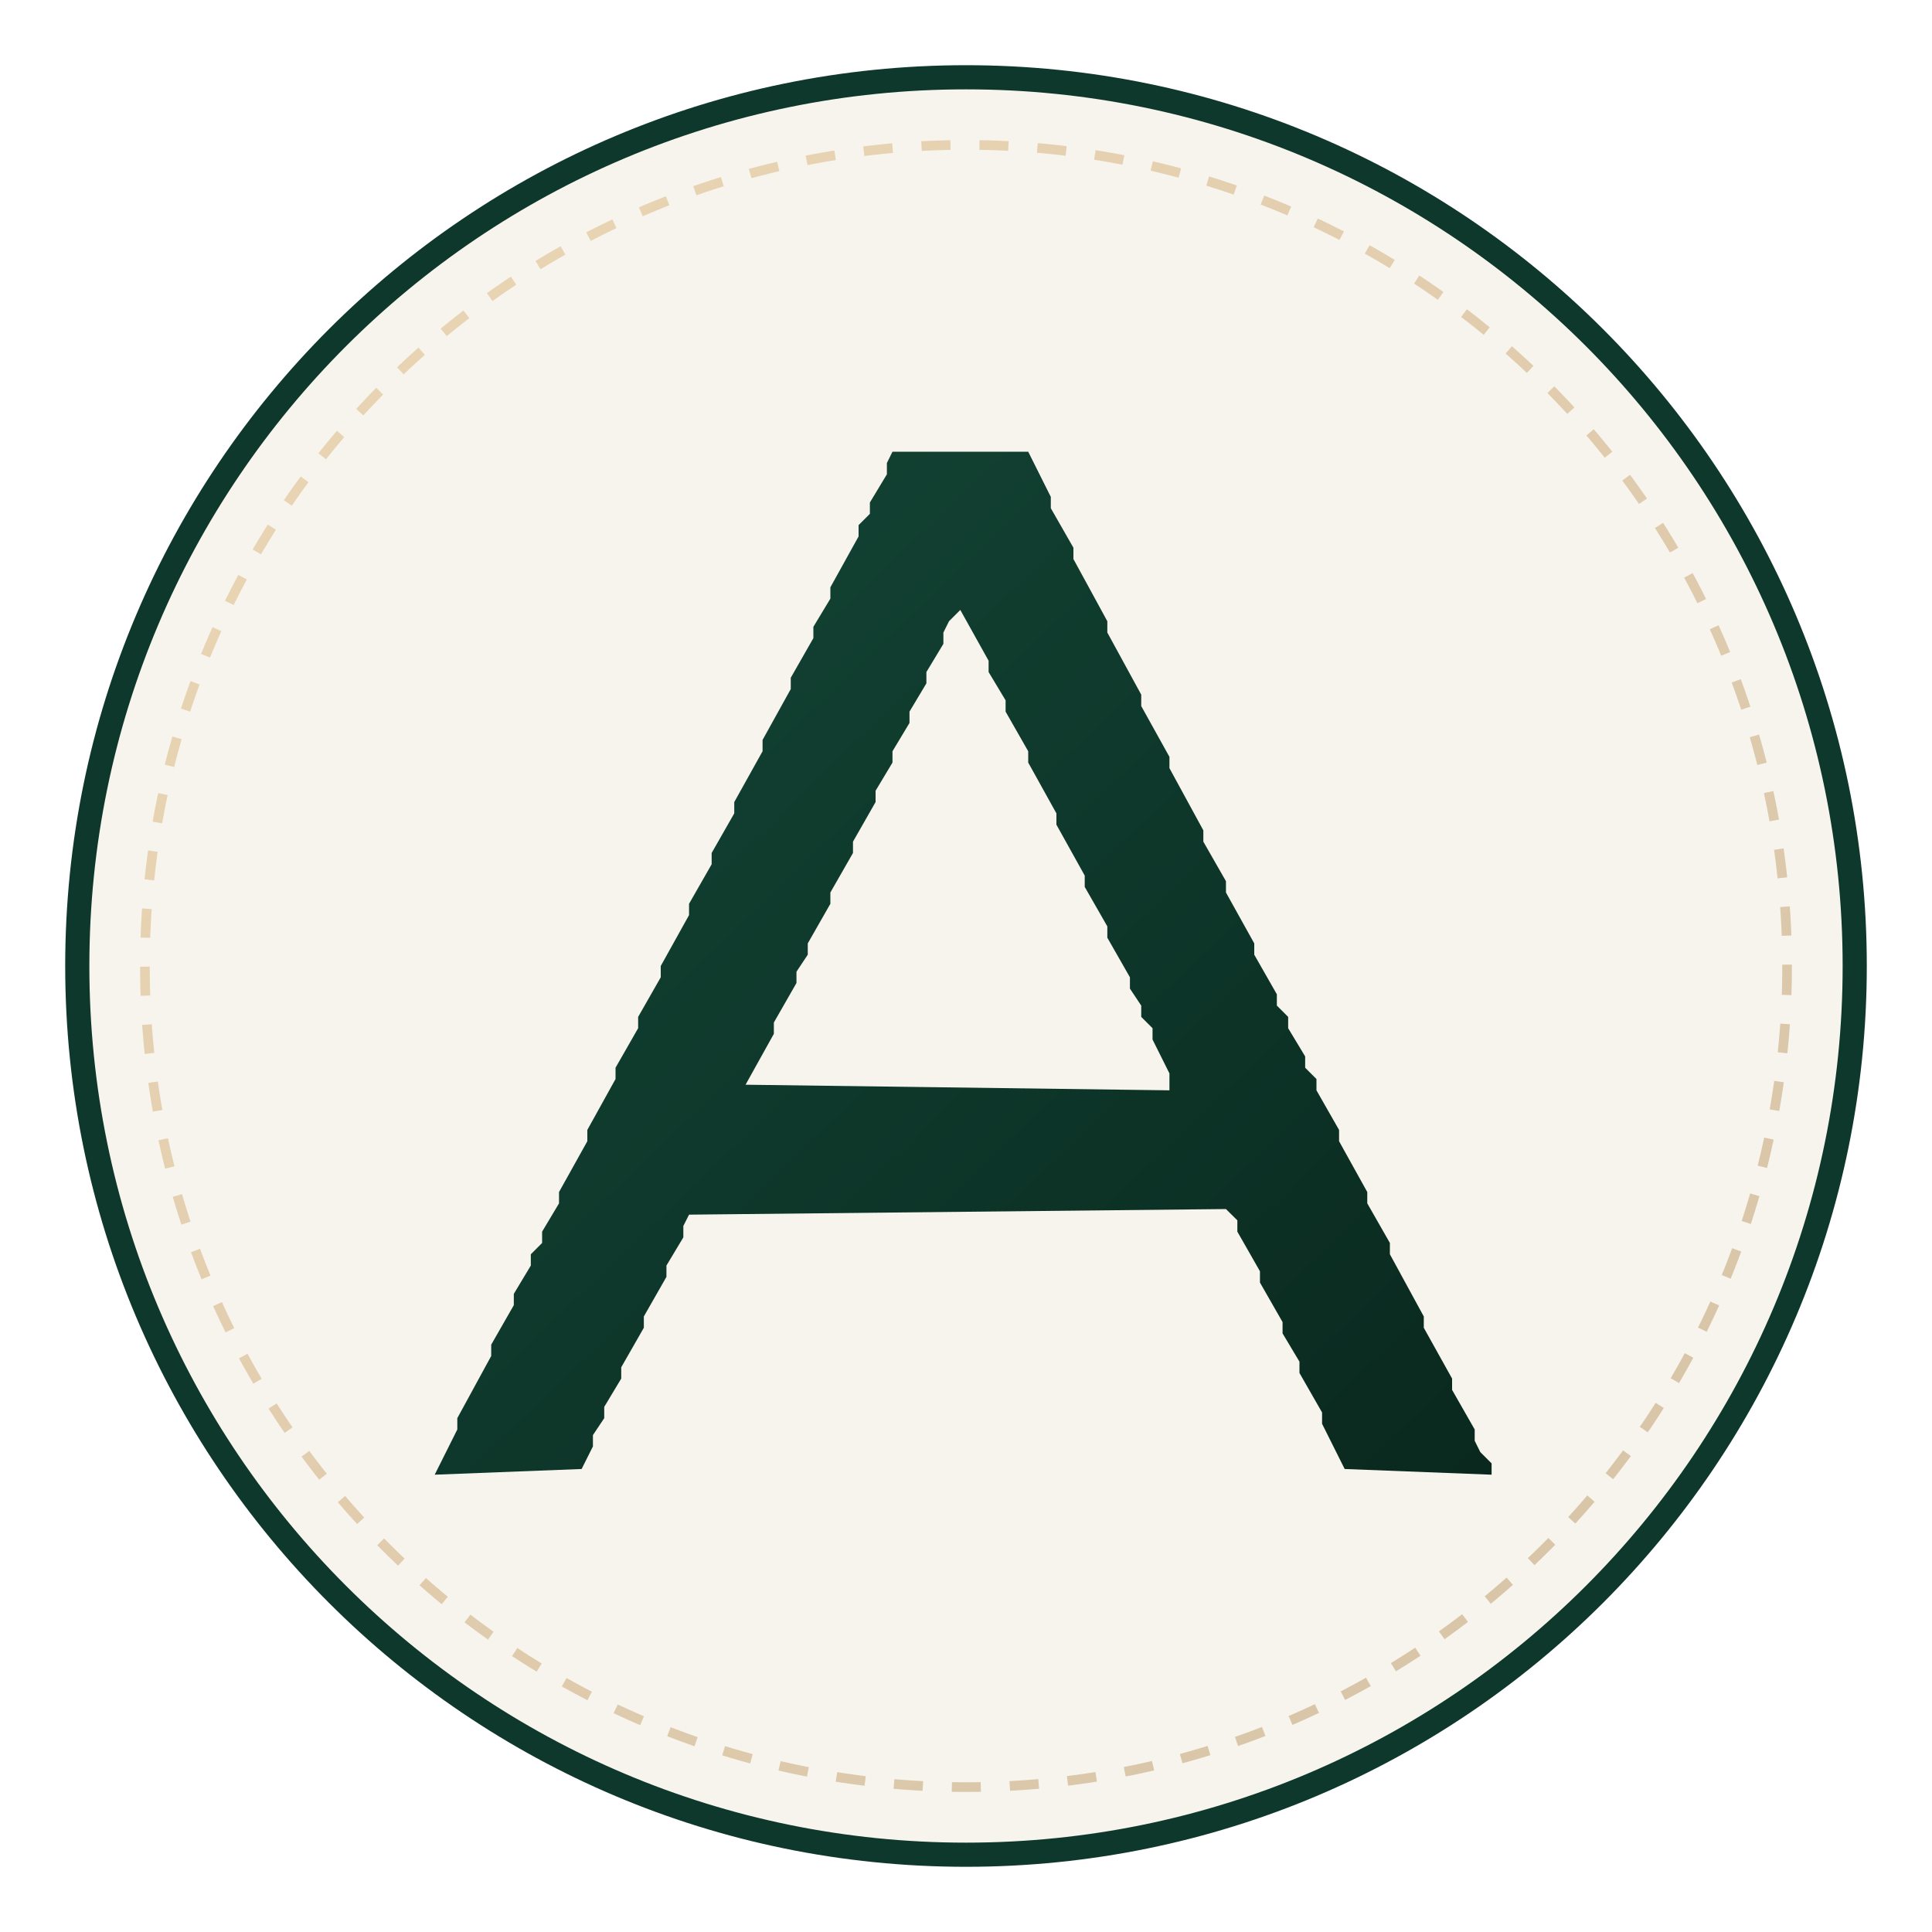
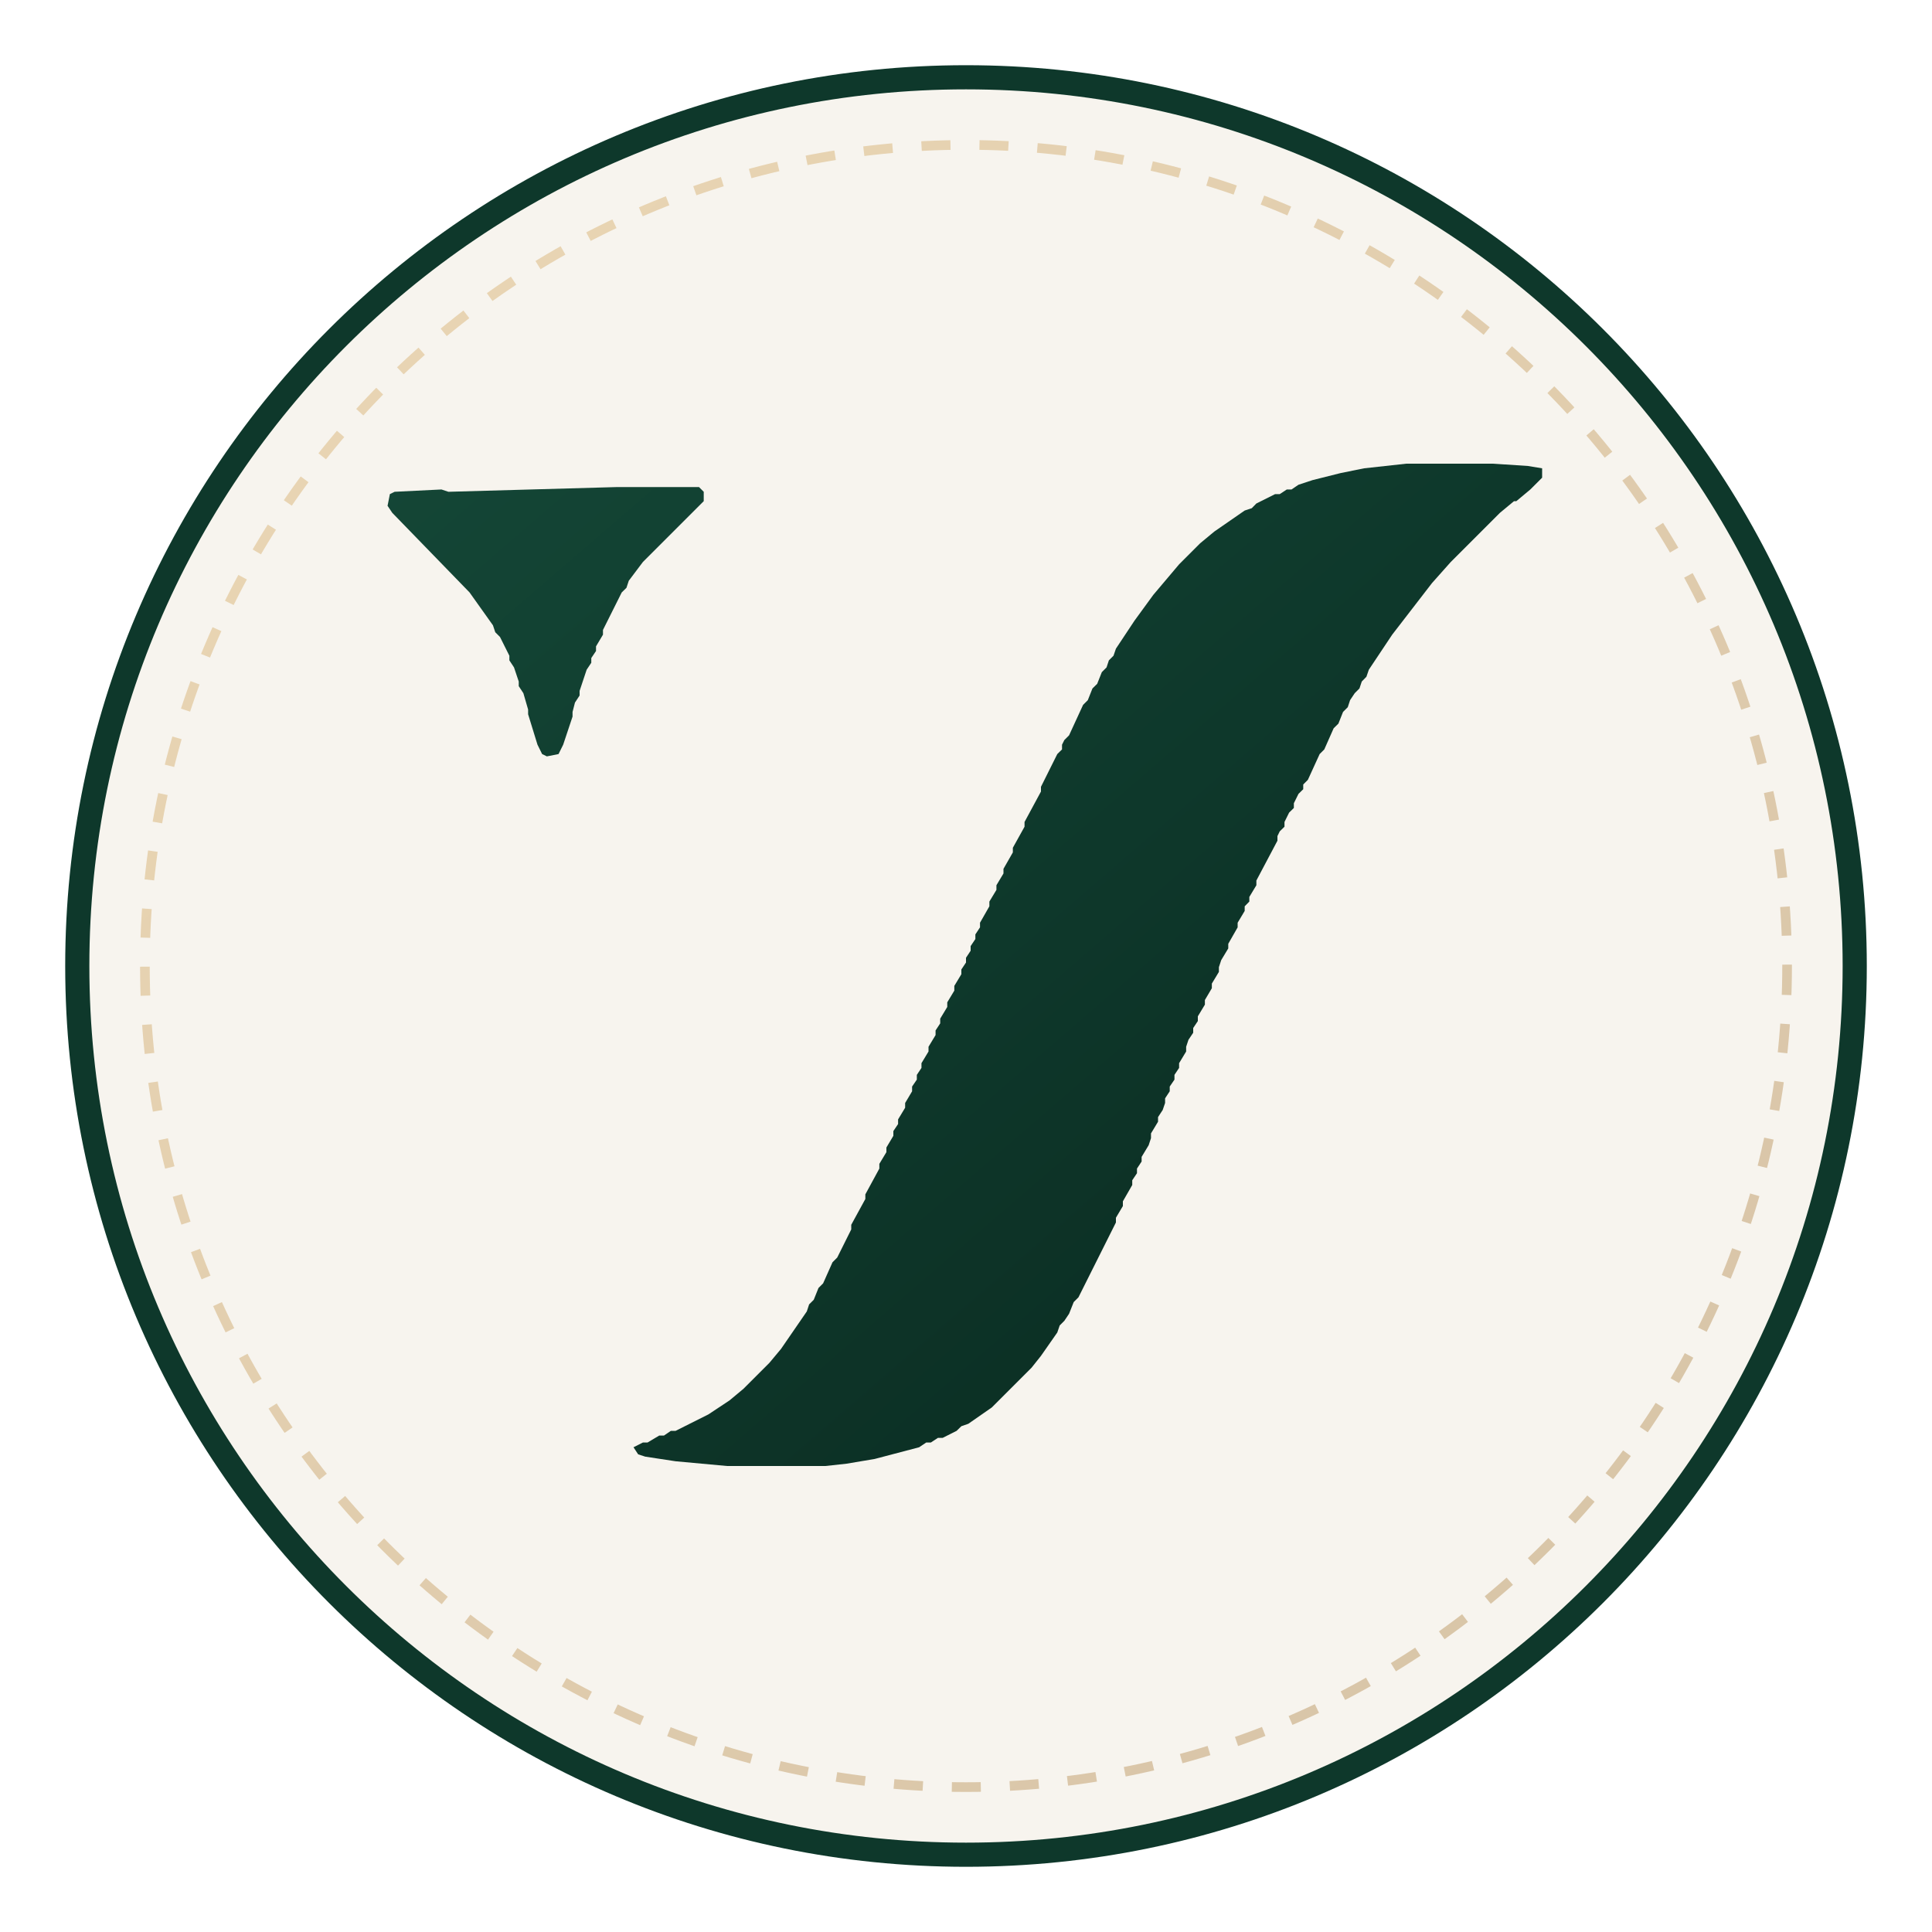
<svg xmlns="http://www.w3.org/2000/svg" viewBox="0 0 200 200" width="100%" height="100%">
  <defs>
    <linearGradient id="ayorDarkGreen" x1="0%" y1="0%" x2="100%" y2="100%">
      <stop offset="0%" stop-color="#144636" />
      <stop offset="50%" stop-color="#0E382B" />
      <stop offset="100%" stop-color="#0A281E" />
    </linearGradient>
    <linearGradient id="goldAccent" x1="0%" y1="0%" x2="100%" y2="100%">
      <stop offset="0%" stop-color="#E5C896" />
      <stop offset="100%" stop-color="#C5A880" />
    </linearGradient>
  </defs>
  <circle cx="100" cy="100" r="92" fill="#F7F4EE" stroke="#0E382B" stroke-width="2.5" />
  <circle cx="100" cy="100" r="85" fill="none" stroke="url(#goldAccent)" stroke-width="1" stroke-dasharray="3 3" opacity="0.65" />
-   <path fill-rule="evenodd" clip-rule="evenodd" fill="url(#ayorDarkGreen)" d="M 92.39 46.76 L 91.81 47.93 L 91.81 49.1 L 90.05 52.02 L 90.05 53.19 L 88.88 54.36 L 88.88 55.53 L 85.96 60.8 L 85.96 61.97 L 84.2 64.89 L 84.2 66.06 L 81.86 70.16 L 81.86 71.33 L 78.94 76.6 L 78.94 77.77 L 76.01 83.03 L 76.01 84.2 L 73.67 88.3 L 73.67 89.47 L 71.33 93.56 L 71.33 94.73 L 68.4 100.0 L 68.4 101.17 L 66.06 105.27 L 66.06 106.44 L 63.72 110.53 L 63.72 111.7 L 60.8 116.97 L 60.8 118.14 L 57.87 123.4 L 57.87 124.57 L 56.12 127.5 L 56.12 128.67 L 54.95 129.84 L 54.95 131.01 L 53.19 133.94 L 53.19 135.11 L 50.85 139.2 L 50.85 140.37 L 47.34 146.81 L 47.34 147.98 L 45.0 152.66 L 60.21 152.07 L 61.38 149.73 L 61.38 148.56 L 62.55 146.81 L 62.55 145.64 L 64.31 142.71 L 64.31 141.54 L 66.65 137.45 L 66.65 136.28 L 68.99 132.18 L 68.99 131.01 L 70.74 128.09 L 70.74 126.91 L 71.33 125.74 L 126.91 125.16 L 128.09 126.33 L 128.09 127.5 L 130.43 131.6 L 130.43 132.77 L 132.77 136.86 L 132.77 138.03 L 134.52 140.96 L 134.52 142.13 L 136.86 146.22 L 136.86 147.39 L 139.2 152.07 L 154.41 152.66 L 154.41 151.49 L 153.24 150.32 L 152.66 149.15 L 152.66 147.98 L 150.32 143.88 L 150.32 142.71 L 147.39 137.45 L 147.39 136.28 L 143.88 129.84 L 143.88 128.67 L 141.54 124.57 L 141.54 123.4 L 138.62 118.14 L 138.62 116.97 L 136.28 112.87 L 136.28 111.7 L 135.11 110.53 L 135.11 109.36 L 133.35 106.44 L 133.35 105.27 L 132.18 104.1 L 132.18 102.93 L 129.84 98.83 L 129.84 97.66 L 126.91 92.39 L 126.91 91.22 L 124.57 87.13 L 124.57 85.96 L 121.06 79.52 L 121.06 78.35 L 118.14 73.09 L 118.14 71.91 L 114.63 65.48 L 114.63 64.31 L 111.12 57.87 L 111.12 56.7 L 108.78 52.61 L 108.78 51.44 L 106.44 46.76 Z M 99.41 63.14 L 102.34 68.4 L 102.34 69.57 L 104.1 72.5 L 104.1 73.67 L 106.44 77.77 L 106.44 78.94 L 109.36 84.2 L 109.36 85.37 L 112.29 90.64 L 112.29 91.81 L 114.63 95.9 L 114.63 97.07 L 116.97 101.17 L 116.97 102.34 L 118.14 104.1 L 118.14 105.27 L 119.31 106.44 L 119.31 107.61 L 121.06 111.12 L 121.06 112.87 L 77.18 112.29 L 80.11 107.02 L 80.11 105.85 L 82.45 101.76 L 82.45 100.59 L 83.62 98.83 L 83.62 97.66 L 85.96 93.56 L 85.96 92.39 L 88.3 88.3 L 88.3 87.13 L 90.64 83.03 L 90.64 81.86 L 92.39 78.94 L 92.39 77.77 L 94.15 74.84 L 94.15 73.67 L 95.9 70.74 L 95.9 69.57 L 97.66 66.65 L 97.66 65.48 L 98.24 64.31 Z" />
+   <path fill-rule="evenodd" clip-rule="evenodd" fill="url(#ayorDarkGreen)" d="M 72.36 50.42 L 63.88 50.42 L 46.42 50.91 L 45.7 50.67 L 40.85 50.91 L 40.36 51.15 L 40.12 52.36 L 40.61 53.09 L 48.61 61.33 L 51.03 64.73 L 51.27 65.45 L 51.76 65.94 L 52.73 67.88 L 52.73 68.36 L 53.21 69.09 L 53.7 70.55 L 53.7 71.03 L 54.18 71.76 L 54.67 73.45 L 54.67 73.94 L 55.64 77.09 L 56.12 78.06 L 56.61 78.3 L 57.82 78.06 L 58.3 77.09 L 59.27 74.18 L 59.27 73.7 L 59.52 72.73 L 60.0 72.0 L 60.0 71.52 L 60.73 69.33 L 61.21 68.61 L 61.21 68.12 L 61.7 67.39 L 61.7 66.91 L 62.42 65.7 L 62.42 65.21 L 64.36 61.33 L 64.85 60.85 L 65.09 60.12 L 66.55 58.18 L 72.85 51.88 L 72.85 50.91 Z M 159.64 48.48 L 158.18 48.24 L 154.55 48.0 L 145.58 48.0 L 141.21 48.48 L 138.79 48.97 L 135.88 49.7 L 134.42 50.18 L 133.7 50.67 L 133.21 50.67 L 132.48 51.15 L 132.0 51.15 L 130.06 52.12 L 129.58 52.61 L 128.85 52.85 L 125.7 55.03 L 124.24 56.24 L 122.06 58.42 L 119.39 61.58 L 117.45 64.24 L 115.52 67.15 L 115.27 67.88 L 114.79 68.36 L 114.55 69.09 L 114.06 69.58 L 113.58 70.79 L 113.09 71.27 L 112.61 72.48 L 112.12 72.97 L 110.67 76.12 L 110.18 76.61 L 109.94 77.09 L 109.94 77.58 L 109.45 78.06 L 107.76 81.45 L 107.76 81.94 L 106.06 85.09 L 106.06 85.58 L 104.85 87.76 L 104.85 88.24 L 103.88 89.94 L 103.88 90.42 L 103.15 91.64 L 103.15 92.12 L 102.42 93.33 L 102.42 93.82 L 101.45 95.52 L 101.45 96.0 L 100.97 96.73 L 100.97 97.21 L 100.48 97.94 L 100.48 98.42 L 100.0 99.15 L 100.0 99.64 L 99.52 100.36 L 99.52 100.85 L 98.79 102.06 L 98.79 102.55 L 98.06 103.76 L 98.06 104.24 L 97.33 105.45 L 97.33 105.94 L 96.85 106.67 L 96.85 107.15 L 96.12 108.36 L 96.12 108.85 L 95.39 110.06 L 95.39 110.55 L 94.91 111.27 L 94.91 111.76 L 94.42 112.48 L 94.42 112.97 L 93.7 114.18 L 93.7 114.67 L 92.97 115.88 L 92.97 116.36 L 92.48 117.09 L 92.48 117.58 L 91.76 118.79 L 91.76 119.27 L 91.03 120.48 L 91.03 120.97 L 89.58 123.64 L 89.58 124.12 L 88.12 126.79 L 88.12 127.27 L 86.67 130.18 L 86.18 130.67 L 85.21 132.85 L 84.73 133.33 L 84.24 134.55 L 83.76 135.03 L 83.52 135.76 L 80.85 139.64 L 79.64 141.09 L 76.97 143.76 L 75.52 144.97 L 73.33 146.42 L 69.94 148.12 L 69.45 148.12 L 68.73 148.61 L 68.24 148.61 L 67.03 149.33 L 66.55 149.33 L 65.58 149.82 L 66.06 150.55 L 66.79 150.79 L 69.94 151.27 L 75.27 151.76 L 85.45 151.76 L 87.64 151.52 L 90.55 151.03 L 95.15 149.82 L 95.88 149.33 L 96.36 149.33 L 97.09 148.85 L 97.58 148.85 L 99.03 148.12 L 99.52 147.64 L 100.24 147.39 L 102.67 145.7 L 106.79 141.58 L 107.76 140.36 L 109.45 137.94 L 109.7 137.21 L 110.18 136.73 L 110.67 136.0 L 111.15 134.79 L 111.64 134.3 L 115.52 126.55 L 115.52 126.06 L 116.24 124.85 L 116.24 124.36 L 117.21 122.67 L 117.21 122.18 L 117.7 121.45 L 117.7 120.97 L 118.18 120.24 L 118.18 119.76 L 118.91 118.55 L 119.15 117.82 L 119.15 117.33 L 119.88 116.12 L 119.88 115.64 L 120.36 114.91 L 120.61 114.18 L 120.61 113.7 L 121.09 112.97 L 121.09 112.48 L 121.58 111.76 L 121.58 111.27 L 122.06 110.55 L 122.06 110.06 L 122.79 108.85 L 122.79 108.36 L 123.03 107.64 L 123.52 106.91 L 123.52 106.42 L 124.0 105.7 L 124.0 105.21 L 124.73 104.0 L 124.73 103.52 L 125.45 102.3 L 125.45 101.82 L 126.18 100.61 L 126.18 100.12 L 126.42 99.39 L 127.15 98.18 L 127.15 97.7 L 128.12 96.0 L 128.12 95.52 L 128.85 94.3 L 128.85 93.82 L 129.33 93.33 L 129.33 92.85 L 130.06 91.64 L 130.06 91.15 L 132.24 87.03 L 132.24 86.55 L 132.48 86.06 L 132.97 85.58 L 132.97 85.09 L 133.45 84.12 L 133.94 83.64 L 133.94 83.15 L 134.42 82.18 L 134.91 81.7 L 134.91 81.21 L 135.39 80.73 L 136.61 78.06 L 137.09 77.58 L 138.06 75.39 L 138.55 74.91 L 139.03 73.7 L 139.52 73.21 L 139.76 72.48 L 140.24 71.76 L 140.73 71.27 L 140.97 70.55 L 141.45 70.06 L 141.7 69.33 L 144.12 65.7 L 148.24 60.36 L 150.18 58.18 L 155.27 53.09 L 156.73 51.88 L 156.97 51.88 L 158.42 50.67 L 159.64 49.45 Z" />
</svg>
